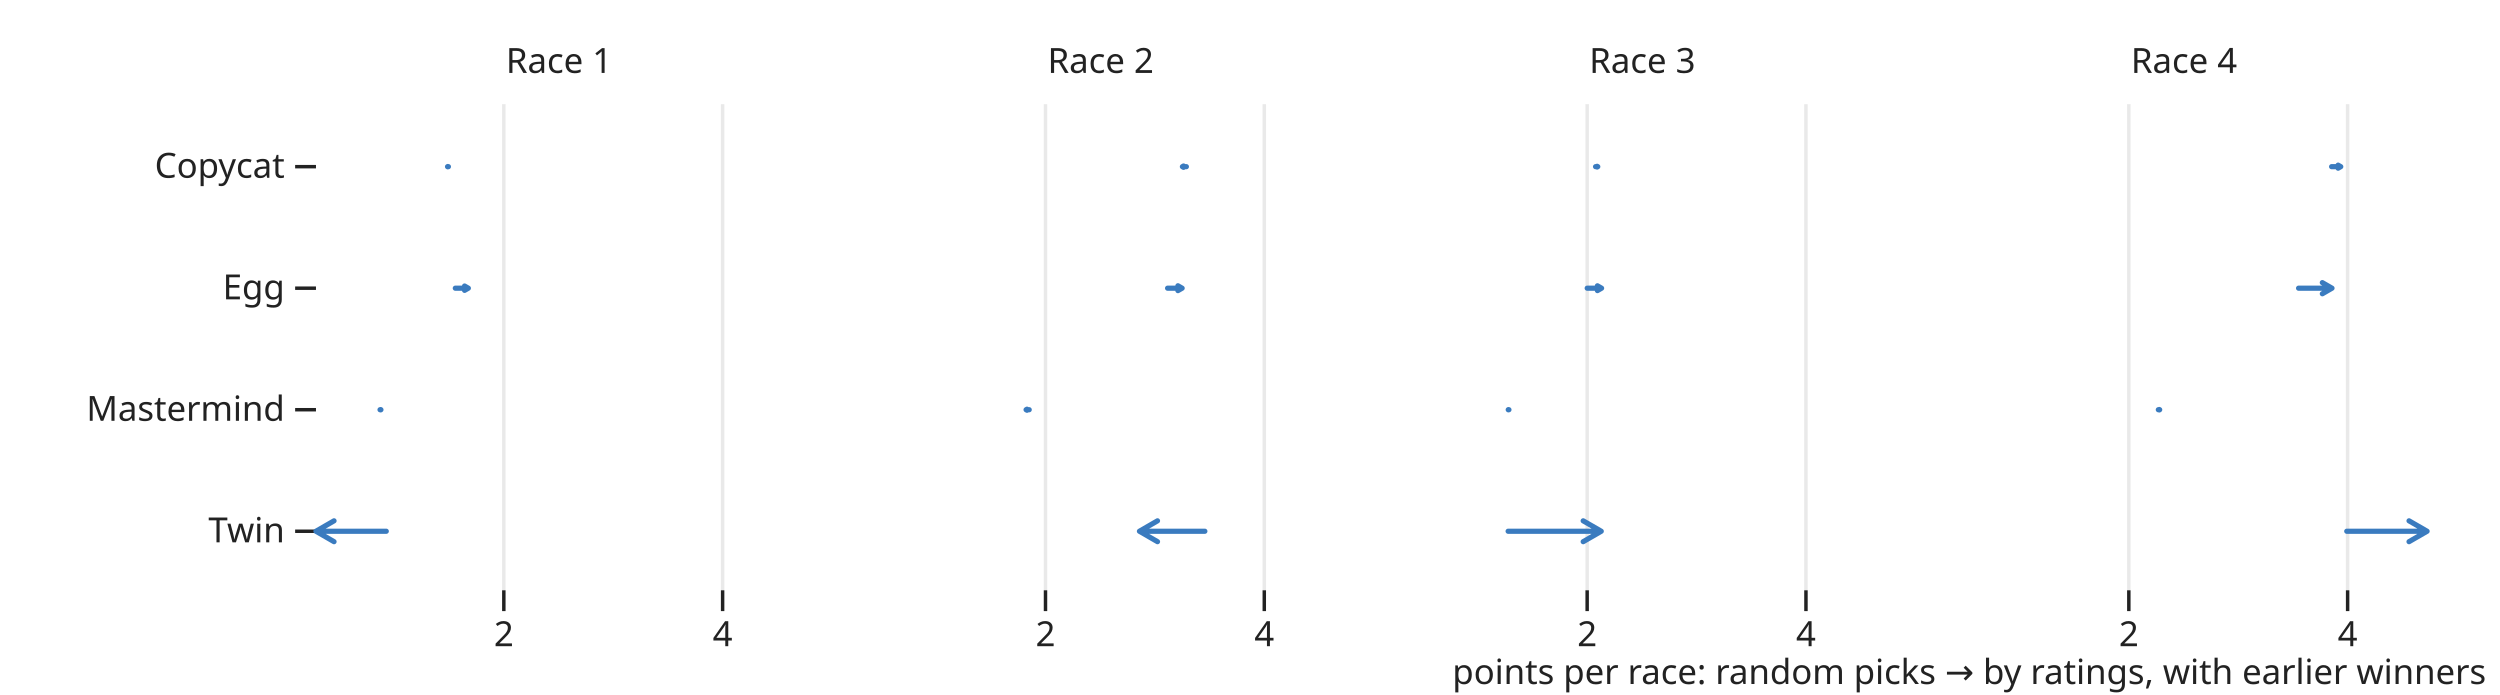
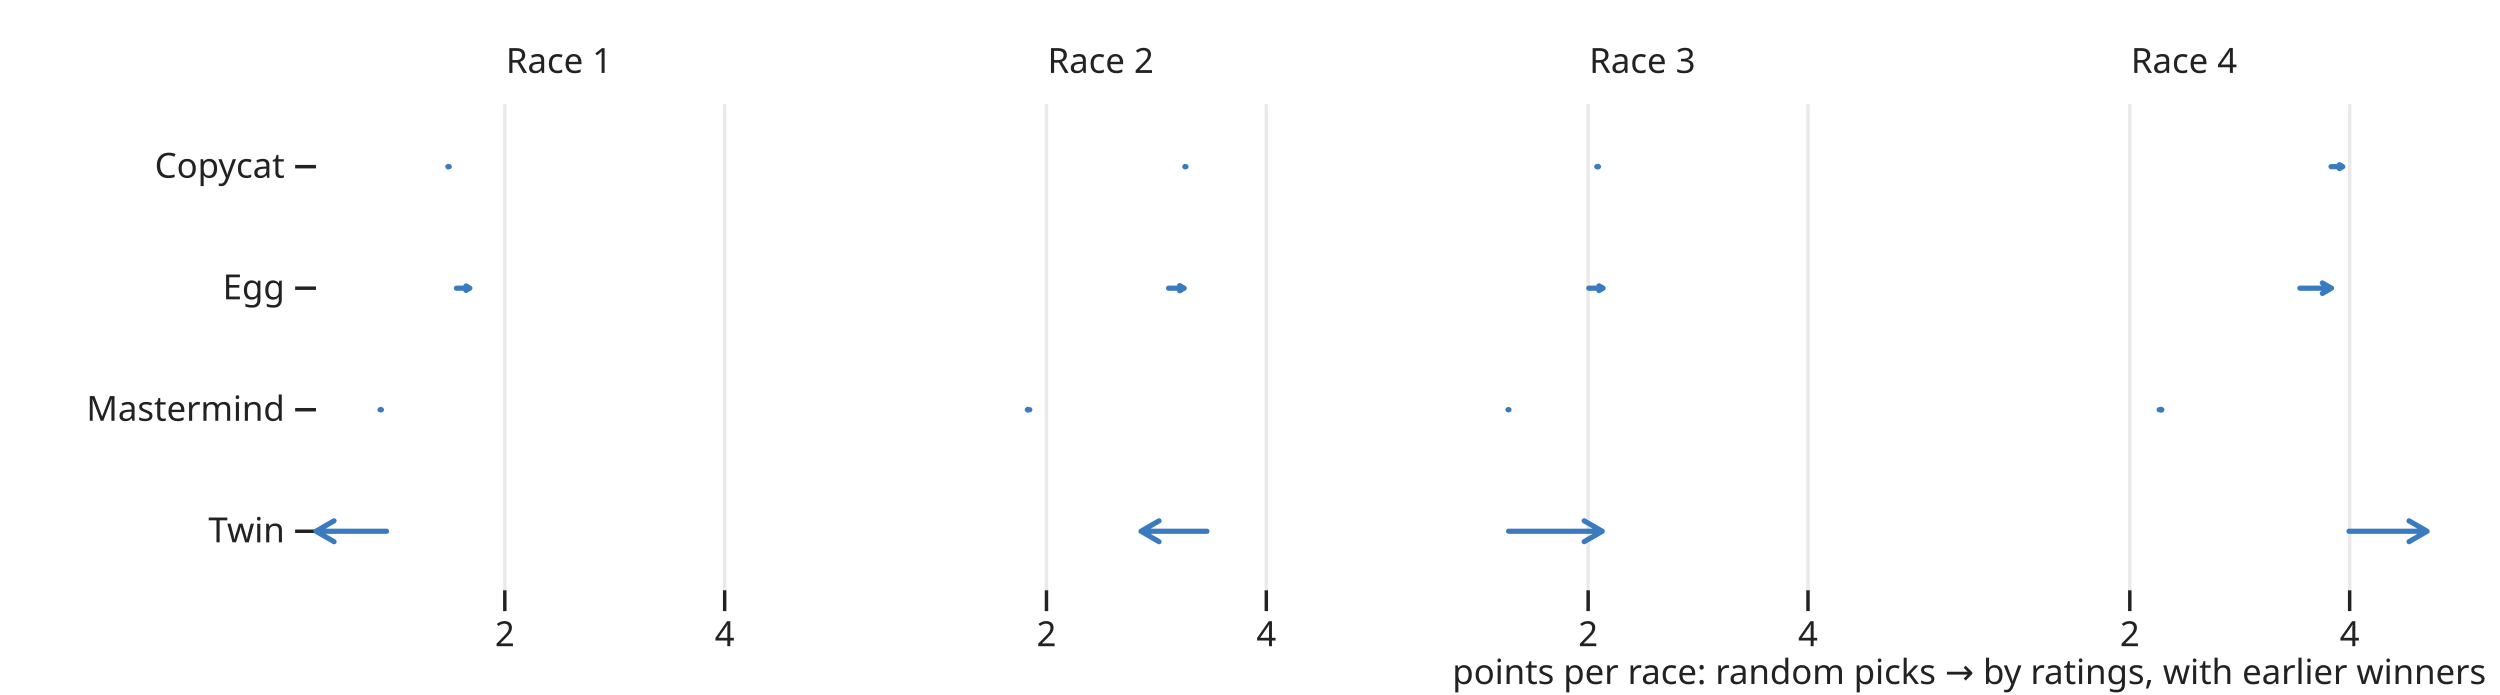
<svg xmlns="http://www.w3.org/2000/svg" class="plot-d6a7b5" fill="currentColor" font-family="system-ui, sans-serif" font-size="10" text-anchor="middle" width="720" height="200" viewBox="0 0 720 200" style="background: white; color: rgb(34, 34, 34);">
  <style>:where(.plot-d6a7b5) {
  --plot-background: white;
  display: block;
  height: auto;
  height: intrinsic;
  max-width: 100%;
}
:where(.plot-d6a7b5 text),
:where(.plot-d6a7b5 tspan) {
  white-space: pre;
}</style>
  <g aria-label="fx-axis tick label" transform="translate(0,-9)">
    <g transform="translate(1,0)">
      <text transform="translate(160,30)">Race 1</text>
    </g>
    <g transform="translate(157,0)">
      <text transform="translate(160,30)">Race 2</text>
    </g>
    <g transform="translate(313,0)">
      <text transform="translate(160,30)">Race 3</text>
    </g>
    <g transform="translate(469,0)">
      <text transform="translate(160,30)">Race 4</text>
    </g>
  </g>
  <g aria-label="y-axis tick" aria-hidden="true">
    <g fill="none" stroke="currentColor" transform="translate(1,0)">
      <path transform="translate(90,48)" d="M0,0L-6,0" />
      <path transform="translate(90,83)" d="M0,0L-6,0" />
      <path transform="translate(90,118)" d="M0,0L-6,0" />
      <path transform="translate(90,153)" d="M0,0L-6,0" />
    </g>
  </g>
  <g aria-label="y-axis tick label" transform="translate(-9,0)">
    <g text-anchor="end" transform="translate(1,0)">
      <text y="0.32em" transform="translate(90,48)">Copycat</text>
      <text y="0.32em" transform="translate(90,83)">Egg</text>
      <text y="0.32em" transform="translate(90,118)">Mastermind</text>
      <text y="0.32em" transform="translate(90,153)">Twin</text>
    </g>
  </g>
  <g aria-label="x-grid" aria-hidden="true">
    <g stroke="currentColor" stroke-opacity="0.1" transform="translate(1,0)">
-       <line x1="144.103" x2="144.103" y1="30" y2="170" />
-       <line x1="207.115" x2="207.115" y1="30" y2="170" />
+       <line x1="144.385" x2="144.385" y1="30" y2="170" />
+       <line x1="207.702" x2="207.702" y1="30" y2="170" />
    </g>
    <g stroke="currentColor" stroke-opacity="0.1" transform="translate(157,0)">
-       <line x1="144.103" x2="144.103" y1="30" y2="170" />
-       <line x1="207.115" x2="207.115" y1="30" y2="170" />
+       <line x1="144.385" x2="144.385" y1="30" y2="170" />
+       <line x1="207.702" x2="207.702" y1="30" y2="170" />
    </g>
    <g stroke="currentColor" stroke-opacity="0.1" transform="translate(313,0)">
-       <line x1="144.103" x2="144.103" y1="30" y2="170" />
-       <line x1="207.115" x2="207.115" y1="30" y2="170" />
+       <line x1="144.385" x2="144.385" y1="30" y2="170" />
+       <line x1="207.702" x2="207.702" y1="30" y2="170" />
    </g>
    <g stroke="currentColor" stroke-opacity="0.1" transform="translate(469,0)">
-       <line x1="144.103" x2="144.103" y1="30" y2="170" />
-       <line x1="207.115" x2="207.115" y1="30" y2="170" />
+       <line x1="144.385" x2="144.385" y1="30" y2="170" />
+       <line x1="207.702" x2="207.702" y1="30" y2="170" />
    </g>
  </g>
  <g aria-label="x-axis tick" aria-hidden="true">
    <g fill="none" stroke="currentColor" transform="translate(1,0)">
-       <path transform="translate(144.1025,170)" d="M0,0L0,6" />
-       <path transform="translate(207.1146,170)" d="M0,0L0,6" />
+       <path transform="translate(144.3854,170)" d="M0,0L0,6" />
+       <path transform="translate(207.7016,170)" d="M0,0L0,6" />
    </g>
    <g fill="none" stroke="currentColor" transform="translate(157,0)">
-       <path transform="translate(144.1025,170)" d="M0,0L0,6" />
-       <path transform="translate(207.1146,170)" d="M0,0L0,6" />
+       <path transform="translate(144.3854,170)" d="M0,0L0,6" />
+       <path transform="translate(207.7016,170)" d="M0,0L0,6" />
    </g>
    <g fill="none" stroke="currentColor" transform="translate(313,0)">
-       <path transform="translate(144.1025,170)" d="M0,0L0,6" />
-       <path transform="translate(207.1146,170)" d="M0,0L0,6" />
+       <path transform="translate(144.3854,170)" d="M0,0L0,6" />
+       <path transform="translate(207.7016,170)" d="M0,0L0,6" />
    </g>
    <g fill="none" stroke="currentColor" transform="translate(469,0)">
-       <path transform="translate(144.1025,170)" d="M0,0L0,6" />
-       <path transform="translate(207.1146,170)" d="M0,0L0,6" />
+       <path transform="translate(144.3854,170)" d="M0,0L0,6" />
+       <path transform="translate(207.7016,170)" d="M0,0L0,6" />
    </g>
  </g>
  <g aria-label="x-axis tick label" transform="translate(0,9)">
    <g font-variant="tabular-nums" transform="translate(1,0)">
-       <text y="0.71em" transform="translate(144.1025,170)">2</text>
-       <text y="0.71em" transform="translate(207.1146,170)">4</text>
+       <text y="0.71em" transform="translate(144.3854,170)">2</text>
+       <text y="0.71em" transform="translate(207.7016,170)">4</text>
    </g>
    <g font-variant="tabular-nums" transform="translate(157,0)">
-       <text y="0.71em" transform="translate(144.1025,170)">2</text>
-       <text y="0.71em" transform="translate(207.1146,170)">4</text>
+       <text y="0.71em" transform="translate(144.3854,170)">2</text>
+       <text y="0.71em" transform="translate(207.7016,170)">4</text>
    </g>
    <g font-variant="tabular-nums" transform="translate(313,0)">
-       <text y="0.71em" transform="translate(144.1025,170)">2</text>
-       <text y="0.71em" transform="translate(207.1146,170)">4</text>
+       <text y="0.71em" transform="translate(144.3854,170)">2</text>
+       <text y="0.71em" transform="translate(207.7016,170)">4</text>
    </g>
    <g font-variant="tabular-nums" transform="translate(469,0)">
-       <text y="0.71em" transform="translate(144.1025,170)">2</text>
-       <text y="0.71em" transform="translate(207.1146,170)">4</text>
+       <text y="0.71em" transform="translate(144.3854,170)">2</text>
+       <text y="0.71em" transform="translate(207.7016,170)">4</text>
    </g>
  </g>
  <g aria-label="x-axis label" text-anchor="end" transform="translate(17,27)">
    <text transform="translate(699,170)">points per race: random picks → by ratings, with earlier winners</text>
  </g>
  <g aria-label="arrow">
    <g fill="none" stroke="#3a7bbf" stroke-width="1.5" stroke-linecap="round" stroke-miterlimit="1" transform="translate(1,0)">
-       <path d="M108.451,118L108.704,118M108.631,117.958L108.704,118L108.631,118.042" />
-       <path d="M110.242,153L90,153M95.196,156L90,153L95.196,150" />
-       <path d="M128.138,48L127.892,48M127.963,48.041L127.892,48L127.963,47.959" />
-       <path d="M130.131,83L133.881,83M132.798,82.375L133.881,83L132.798,83.625" />
+       <path d="M130.459,83L134.308,83M133.197,82.359L134.308,83L133.197,83.641" />
+       <path d="M108.452,118L108.836,118M108.725,117.936L108.836,118L108.725,118.064" />
+       <path d="M110.323,153L90,153M95.196,156L90,153L95.196,150" />
+       <path d="M128.37,48L127.991,48M128.101,48.063L127.991,48L128.101,47.937" />
    </g>
    <g fill="none" stroke="#3a7bbf" stroke-width="1.5" stroke-linecap="round" stroke-miterlimit="1" transform="translate(157,0)">
-       <path d="M184.672,48L183.533,48M183.862,48.19L183.533,48L183.862,47.81" />
-       <path d="M179.268,83L183.453,83M182.245,82.302L183.453,83L182.245,83.698" />
-       <path d="M189.994,153L171.161,153M176.358,156L171.161,153L176.358,150" />
-       <path d="M139.407,118L138.514,118M138.771,118.149L138.514,118L138.771,117.851" />
+       <path d="M179.548,83L184.038,83M182.742,82.252L184.038,83L182.742,83.748" />
+       <path d="M190.59,153L171.607,153M176.803,156L171.607,153L176.803,150" />
+       <path d="M184.555,48L184.231,48M184.324,48.054L184.231,48L184.324,47.946" />
+       <path d="M139.575,118L138.866,118M139.071,118.118L138.866,118L139.071,117.882" />
    </g>
    <g fill="none" stroke="#3a7bbf" stroke-width="1.5" stroke-linecap="round" stroke-miterlimit="1" transform="translate(313,0)">
-       <path d="M146.523,48L147.156,48M146.973,47.895L147.156,48L146.973,48.105" />
-       <path d="M121.569,118L121.375,118M121.431,118.032L121.375,118L121.431,117.968" />
-       <path d="M144.116,83L148.255,83M147.06,82.31L148.255,83L147.06,83.69" />
-       <path d="M121.345,153L148.158,153M142.962,150L148.158,153L142.962,156" />
+       <path d="M144.579,83L148.687,83M147.501,82.315L148.687,83L147.501,83.685" />
+       <path d="M121.575,118L121.308,118M121.385,118.045L121.308,118L121.385,117.955" />
+       <path d="M146.867,48L147.352,48M147.212,47.919L147.352,48L147.212,48.081" />
+       <path d="M121.478,153L148.445,153M143.249,150L148.445,153L143.249,156" />
    </g>
    <g fill="none" stroke="#3a7bbf" stroke-width="1.5" stroke-linecap="round" stroke-miterlimit="1" transform="translate(469,0)">
-       <path d="M202.508,48L205.134,48M204.376,47.562L205.134,48L204.376,48.438" />
-       <path d="M152.602,118L152.987,118M152.876,117.936L152.987,118L152.876,118.064" />
-       <path d="M206.867,153L230,153M224.804,150L230,153L224.804,156" />
-       <path d="M192.994,83L202.613,83M199.836,81.397L202.613,83L199.836,84.603" />
+       <path d="M207.511,153L230,153M224.804,150L230,153L224.804,156" />
+       <path d="M193.363,83L202.47,83M199.841,81.482L202.47,83L199.841,84.518" />
+       <path d="M202.345,48L205.715,48M204.742,47.438L205.715,48L204.742,48.562" />
+       <path d="M152.837,118L153.614,118M153.39,117.87L153.614,118L153.39,118.13" />
    </g>
  </g>
</svg>
